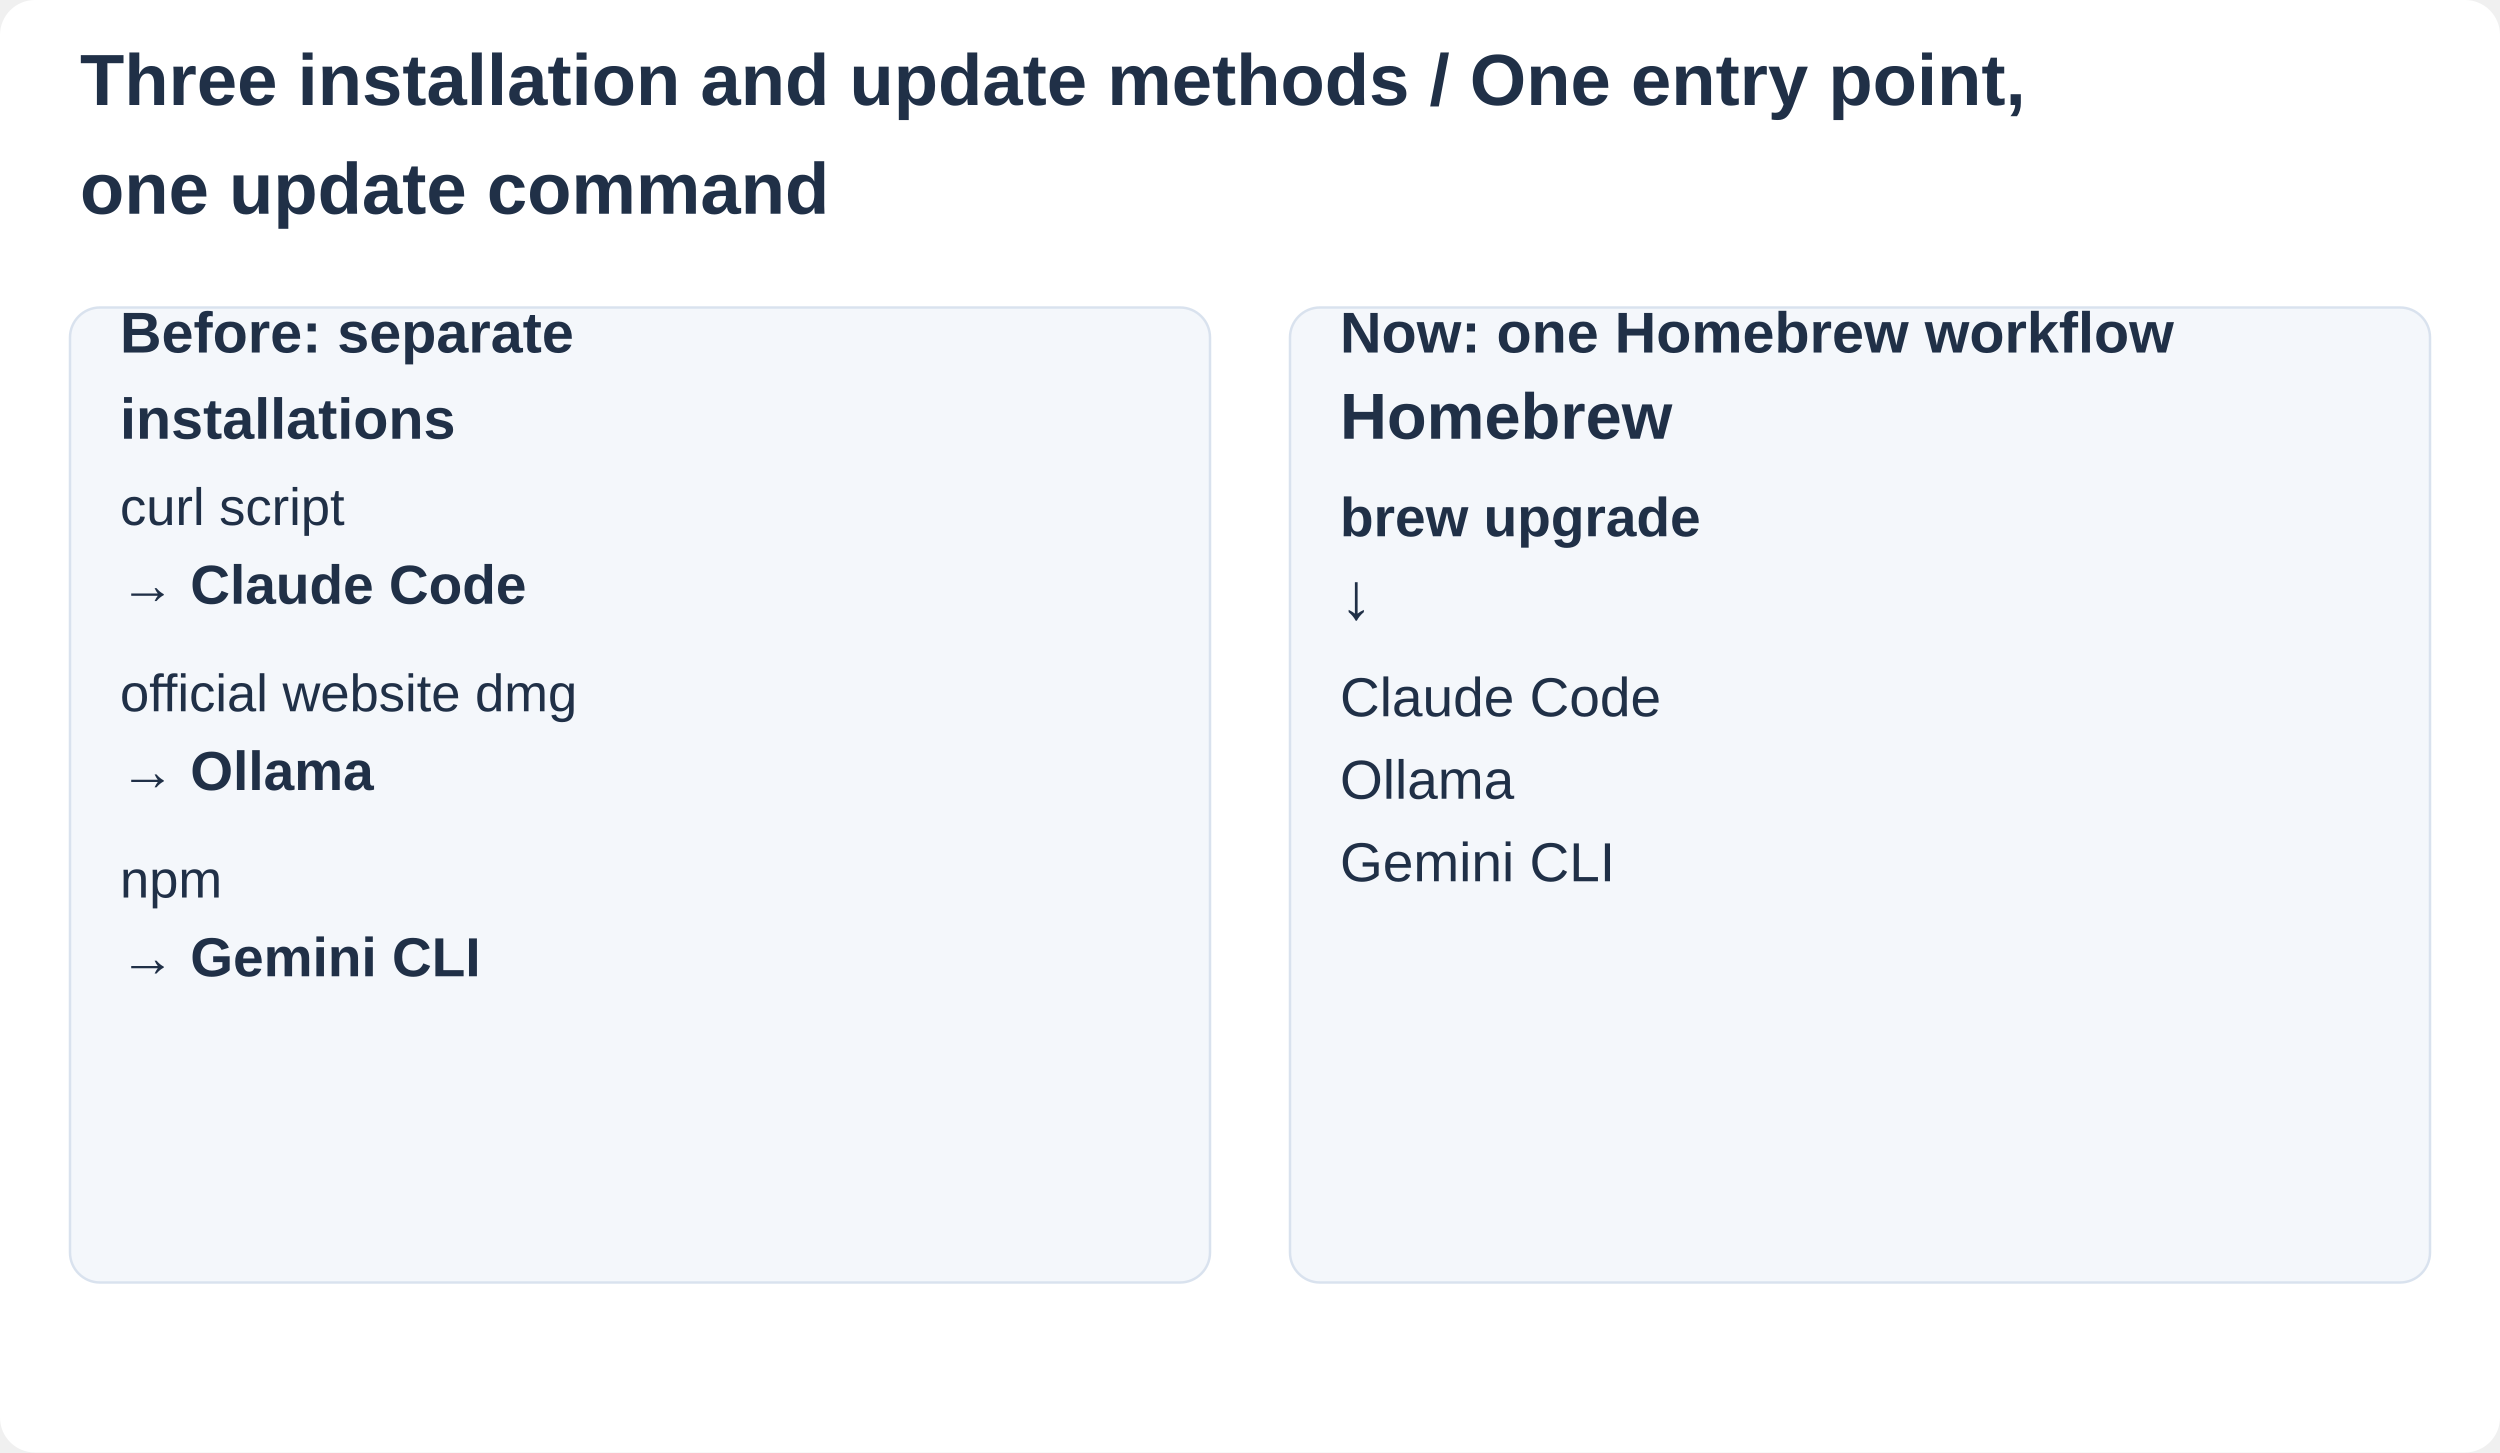
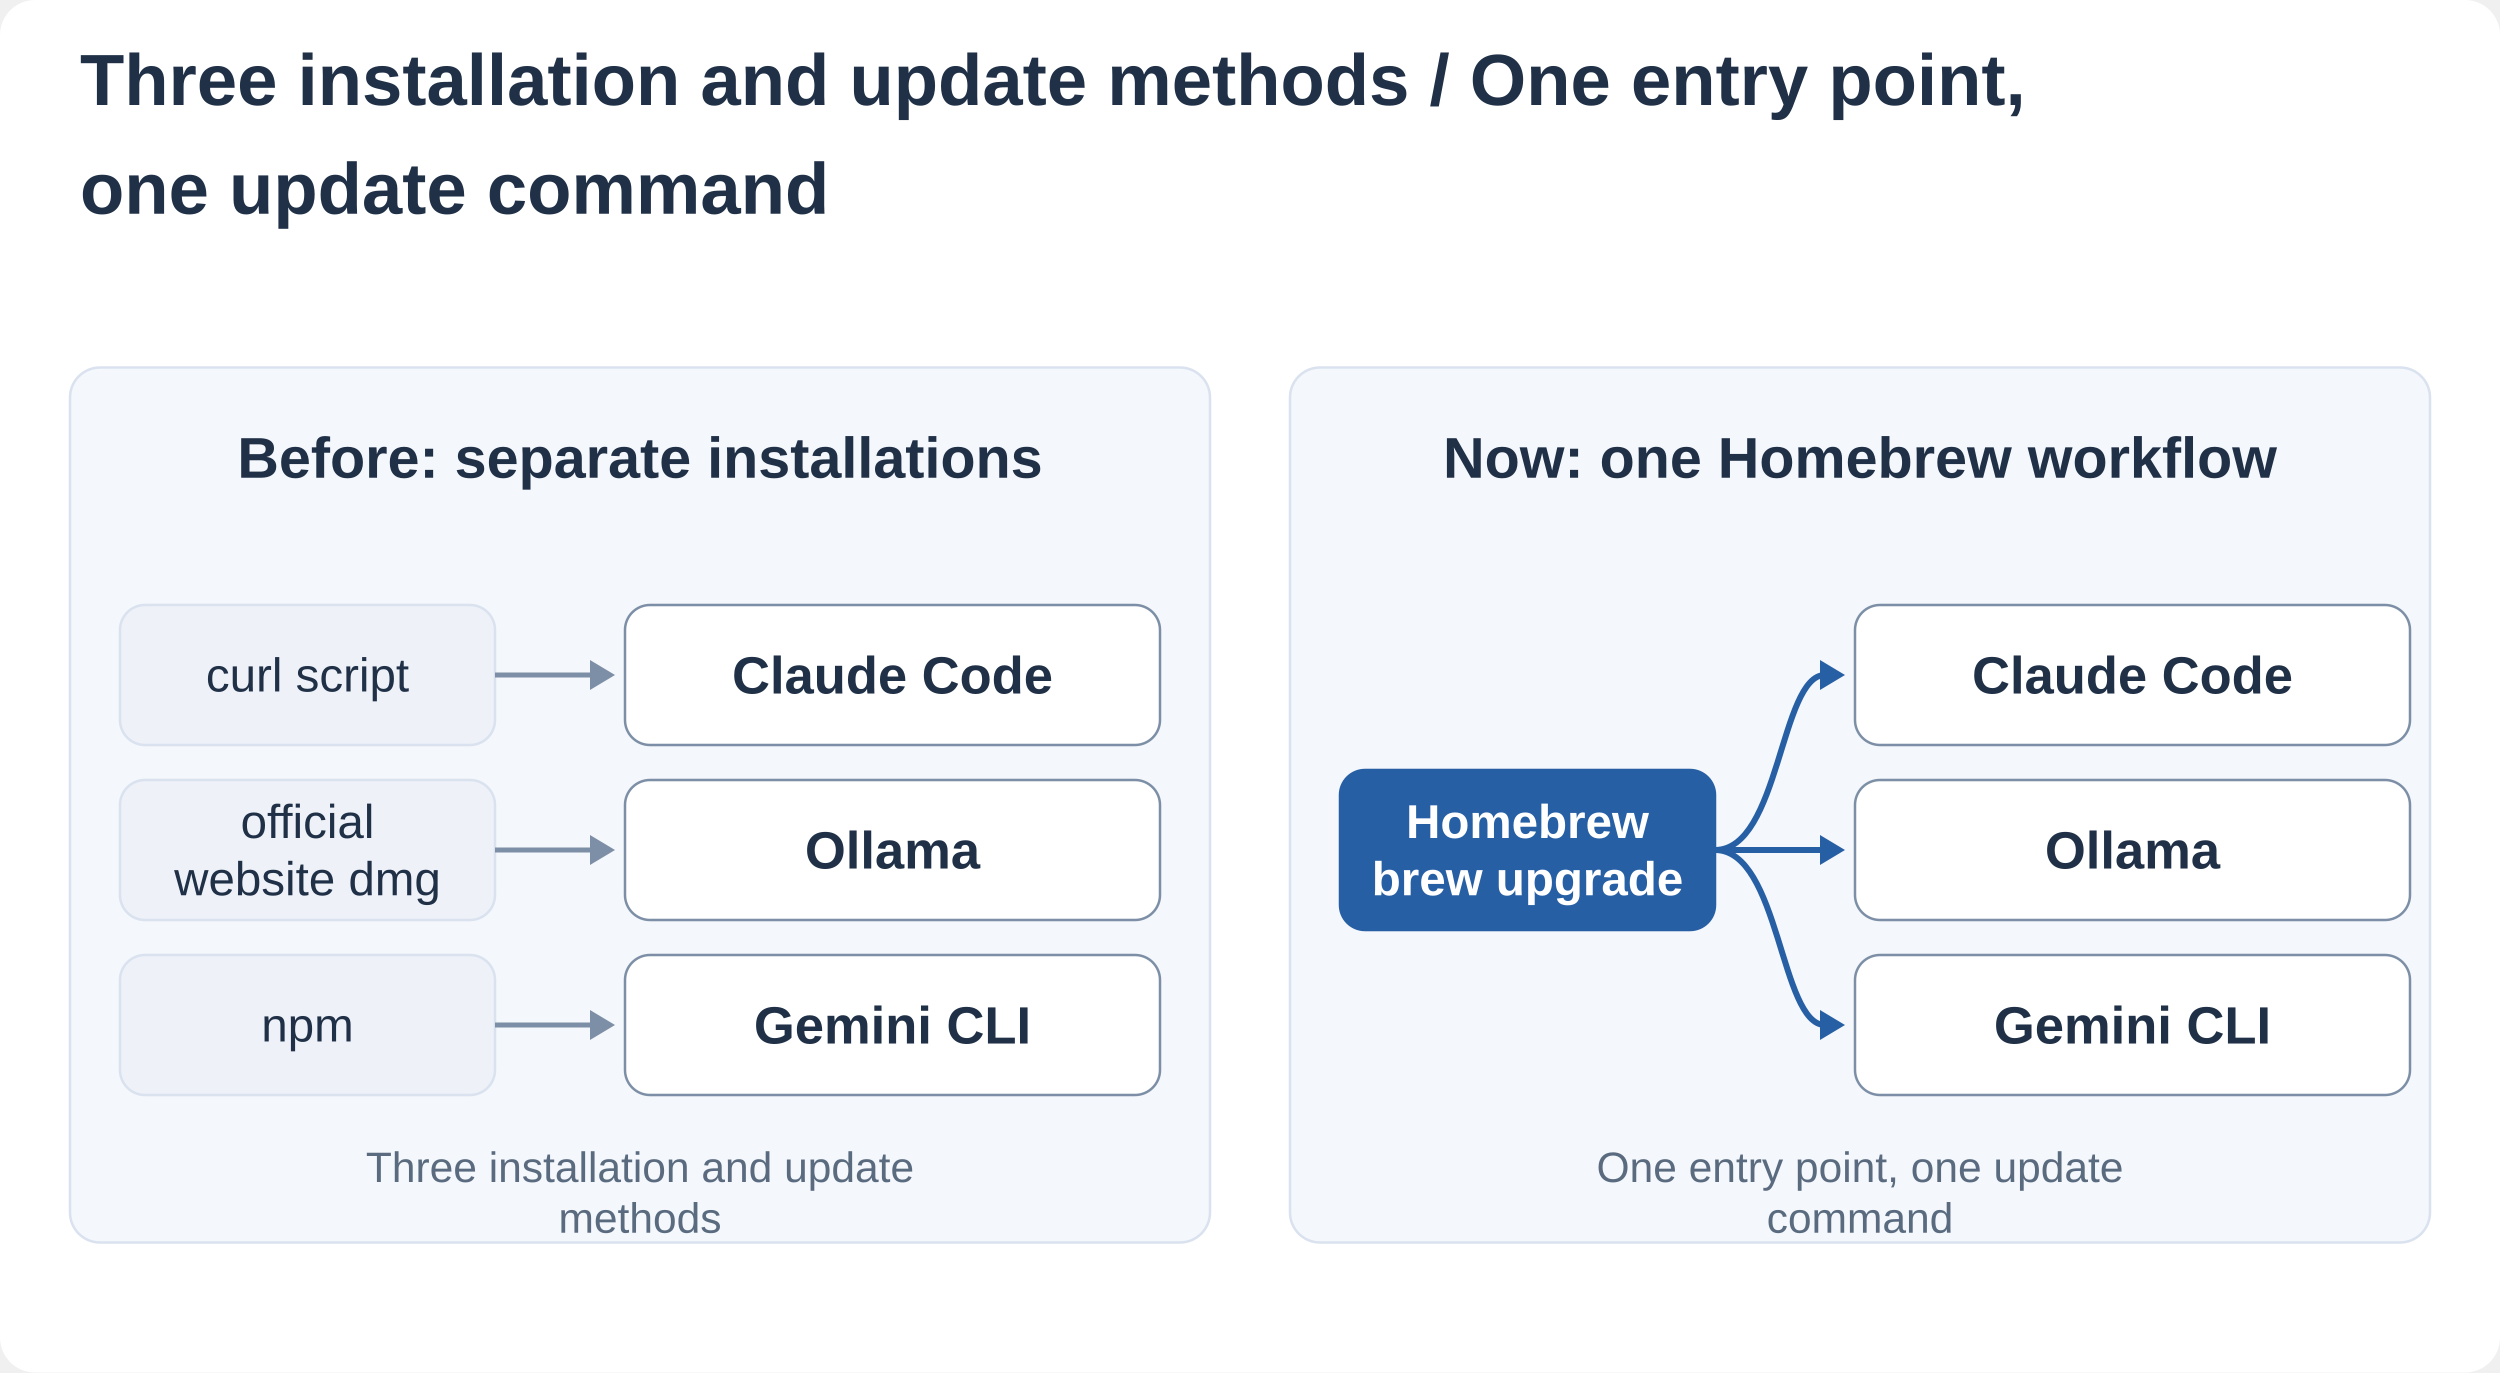
- <svg xmlns="http://www.w3.org/2000/svg" width="1000" height="581" viewBox="0 0 1000 581" lang="en" role="img" aria-labelledby="title desc">
-   <rect width="1000" height="581" rx="14" fill="#ffffff" />
+ <svg xmlns="http://www.w3.org/2000/svg" width="1000" height="549" viewBox="0 0 1000 549" lang="en" role="img" aria-labelledby="title desc">
+   <rect width="1000" height="549" rx="14" fill="#ffffff" />
  <g font-family="Arial, Noto Sans, Noto Sans Arabic, PingFang SC, Microsoft YaHei, sans-serif">
    <text x="32" y="42" font-size="29" fill="#203047" text-anchor="start" direction="ltr" unicode-bidi="embed" font-weight="600">Three installation and update methods / One entry point,</text>
    <text x="32" y="85.5" font-size="29" fill="#203047" text-anchor="start" direction="ltr" unicode-bidi="embed" font-weight="600">one update command</text>
-     <rect x="28" y="123.0" width="456" height="390" rx="12" fill="#f4f7fb" stroke="#d9e2ee" />
-     <rect x="516" y="123.0" width="456" height="390" rx="12" fill="#f4f7fb" stroke="#d9e2ee" />
-     <text x="48" y="141.0" font-size="23" fill="#203047" text-anchor="start" direction="ltr" unicode-bidi="embed" font-weight="600">Before: separate</text>
-     <text x="48" y="175.5" font-size="23" fill="#203047" text-anchor="start" direction="ltr" unicode-bidi="embed" font-weight="600">installations</text>
-     <text x="48" y="210.0" font-size="21" fill="#203047" text-anchor="start" direction="ltr" unicode-bidi="embed">curl script</text>
-     <text x="48" y="241.5" font-size="22" fill="#203047" text-anchor="start" direction="ltr" unicode-bidi="embed" font-weight="600">→ Claude Code</text>
-     <text x="48" y="284.5" font-size="21" fill="#203047" text-anchor="start" direction="ltr" unicode-bidi="embed">official website dmg</text>
-     <text x="48" y="316.0" font-size="22" fill="#203047" text-anchor="start" direction="ltr" unicode-bidi="embed" font-weight="600">→ Ollama</text>
-     <text x="48" y="359.0" font-size="21" fill="#203047" text-anchor="start" direction="ltr" unicode-bidi="embed">npm</text>
-     <text x="48" y="390.5" font-size="22" fill="#203047" text-anchor="start" direction="ltr" unicode-bidi="embed" font-weight="600">→ Gemini CLI</text>
-     <text x="536" y="141.0" font-size="23" fill="#203047" text-anchor="start" direction="ltr" unicode-bidi="embed" font-weight="600">Now: one Homebrew workflow</text>
-     <text x="536" y="175.5" font-size="26" fill="#203047" text-anchor="start" direction="ltr" unicode-bidi="embed" font-weight="600">Homebrew</text>
-     <text x="536" y="214.5" font-size="22" fill="#203047" text-anchor="start" direction="ltr" unicode-bidi="embed" font-weight="600">brew upgrade</text>
-     <text x="536" y="247.5" font-size="26" fill="#203047" text-anchor="start" direction="ltr" unicode-bidi="embed">↓</text>
-     <text x="536" y="286.5" font-size="22" fill="#203047" text-anchor="start" direction="ltr" unicode-bidi="embed">Claude Code</text>
-     <text x="536" y="319.5" font-size="22" fill="#203047" text-anchor="start" direction="ltr" unicode-bidi="embed">Ollama</text>
-     <text x="536" y="352.5" font-size="22" fill="#203047" text-anchor="start" direction="ltr" unicode-bidi="embed">Gemini CLI</text>
+     <rect x="28" y="147.0" width="456" height="350" rx="12" fill="#f4f7fb" stroke="#d9e2ee" />
+     <rect x="516" y="147.0" width="456" height="350" rx="12" fill="#f4f7fb" stroke="#d9e2ee" />
+     <text x="256" y="191.1" font-size="23" fill="#203047" text-anchor="middle" direction="ltr" unicode-bidi="embed" font-weight="600">Before: separate installations</text>
+     <text x="744" y="191.1" font-size="23" fill="#203047" text-anchor="middle" direction="ltr" unicode-bidi="embed" font-weight="600">Now: one Homebrew workflow</text>
+     <rect x="48" y="242.0" width="150" height="56" rx="10" fill="#eef2f8" stroke="#d9e2ee" />
+     <text x="123.0" y="276.6" font-size="19" fill="#203047" text-anchor="middle" direction="ltr" unicode-bidi="embed">curl script</text>
+     <path d="M198 270.0 L244 270.0" stroke="#7d8fa6" stroke-width="2" fill="none" />
+     <path d="M246 270.0 l-10 -6 l0 12 z" fill="#7d8fa6" />
+     <rect x="250" y="242.0" width="214" height="56" rx="10" fill="#ffffff" stroke="#7d8fa6" />
+     <text x="357.0" y="277.4" font-size="21" fill="#203047" text-anchor="middle" direction="ltr" unicode-bidi="embed" font-weight="600">Claude Code</text>
+     <rect x="48" y="312.0" width="150" height="56" rx="10" fill="#eef2f8" stroke="#d9e2ee" />
+     <text x="123.0" y="335.2" font-size="19" fill="#203047" text-anchor="middle" direction="ltr" unicode-bidi="embed">official</text>
+     <text x="123.0" y="358.1" font-size="19" fill="#203047" text-anchor="middle" direction="ltr" unicode-bidi="embed">website dmg</text>
+     <path d="M198 340.0 L244 340.0" stroke="#7d8fa6" stroke-width="2" fill="none" />
+     <path d="M246 340.0 l-10 -6 l0 12 z" fill="#7d8fa6" />
+     <rect x="250" y="312.0" width="214" height="56" rx="10" fill="#ffffff" stroke="#7d8fa6" />
+     <text x="357.0" y="347.4" font-size="21" fill="#203047" text-anchor="middle" direction="ltr" unicode-bidi="embed" font-weight="600">Ollama</text>
+     <rect x="48" y="382.0" width="150" height="56" rx="10" fill="#eef2f8" stroke="#d9e2ee" />
+     <text x="123.0" y="416.6" font-size="19" fill="#203047" text-anchor="middle" direction="ltr" unicode-bidi="embed">npm</text>
+     <path d="M198 410.0 L244 410.0" stroke="#7d8fa6" stroke-width="2" fill="none" />
+     <path d="M246 410.0 l-10 -6 l0 12 z" fill="#7d8fa6" />
+     <rect x="250" y="382.0" width="214" height="56" rx="10" fill="#ffffff" stroke="#7d8fa6" />
+     <text x="357.0" y="417.4" font-size="21" fill="#203047" text-anchor="middle" direction="ltr" unicode-bidi="embed" font-weight="600">Gemini CLI</text>
+     <rect x="536" y="308.0" width="150" height="64" rx="10" fill="#275fa4" stroke="#275fa4" />
+     <text x="611.0" y="335.2" font-size="19" fill="#ffffff" text-anchor="middle" direction="ltr" unicode-bidi="embed" font-weight="600">Homebrew</text>
+     <text x="611.0" y="358.1" font-size="19" fill="#ffffff" text-anchor="middle" direction="ltr" unicode-bidi="embed" font-weight="600">brew upgrade</text>
+     <path d="M686 340.0 C712.0 340.0 712.0 270.0 730 270.0" stroke="#275fa4" stroke-width="2.4" fill="none" />
+     <path d="M738 270.0 l-10 -6 l0 12 z" fill="#275fa4" />
+     <rect x="742" y="242.0" width="222" height="56" rx="10" fill="#ffffff" stroke="#7d8fa6" />
+     <text x="853.0" y="277.4" font-size="21" fill="#203047" text-anchor="middle" direction="ltr" unicode-bidi="embed" font-weight="600">Claude Code</text>
+     <path d="M686 340.0 C712.0 340.0 712.0 340.0 730 340.0" stroke="#275fa4" stroke-width="2.4" fill="none" />
+     <path d="M738 340.0 l-10 -6 l0 12 z" fill="#275fa4" />
+     <rect x="742" y="312.0" width="222" height="56" rx="10" fill="#ffffff" stroke="#7d8fa6" />
+     <text x="853.0" y="347.4" font-size="21" fill="#203047" text-anchor="middle" direction="ltr" unicode-bidi="embed" font-weight="600">Ollama</text>
+     <path d="M686 340.0 C712.0 340.0 712.0 410.0 730 410.0" stroke="#275fa4" stroke-width="2.4" fill="none" />
+     <path d="M738 410.0 l-10 -6 l0 12 z" fill="#275fa4" />
+     <rect x="742" y="382.0" width="222" height="56" rx="10" fill="#ffffff" stroke="#7d8fa6" />
+     <text x="853.0" y="417.4" font-size="21" fill="#203047" text-anchor="middle" direction="ltr" unicode-bidi="embed" font-weight="600">Gemini CLI</text>
+     <text x="256" y="472.8" font-size="17" fill="#5a6b80" text-anchor="middle" direction="ltr" unicode-bidi="embed">Three installation and update</text>
+     <text x="256" y="493.1" font-size="17" fill="#5a6b80" text-anchor="middle" direction="ltr" unicode-bidi="embed">methods</text>
+     <text x="744" y="472.8" font-size="17" fill="#5a6b80" text-anchor="middle" direction="ltr" unicode-bidi="embed">One entry point, one update</text>
+     <text x="744" y="493.1" font-size="17" fill="#5a6b80" text-anchor="middle" direction="ltr" unicode-bidi="embed">command</text>
  </g>
</svg>
